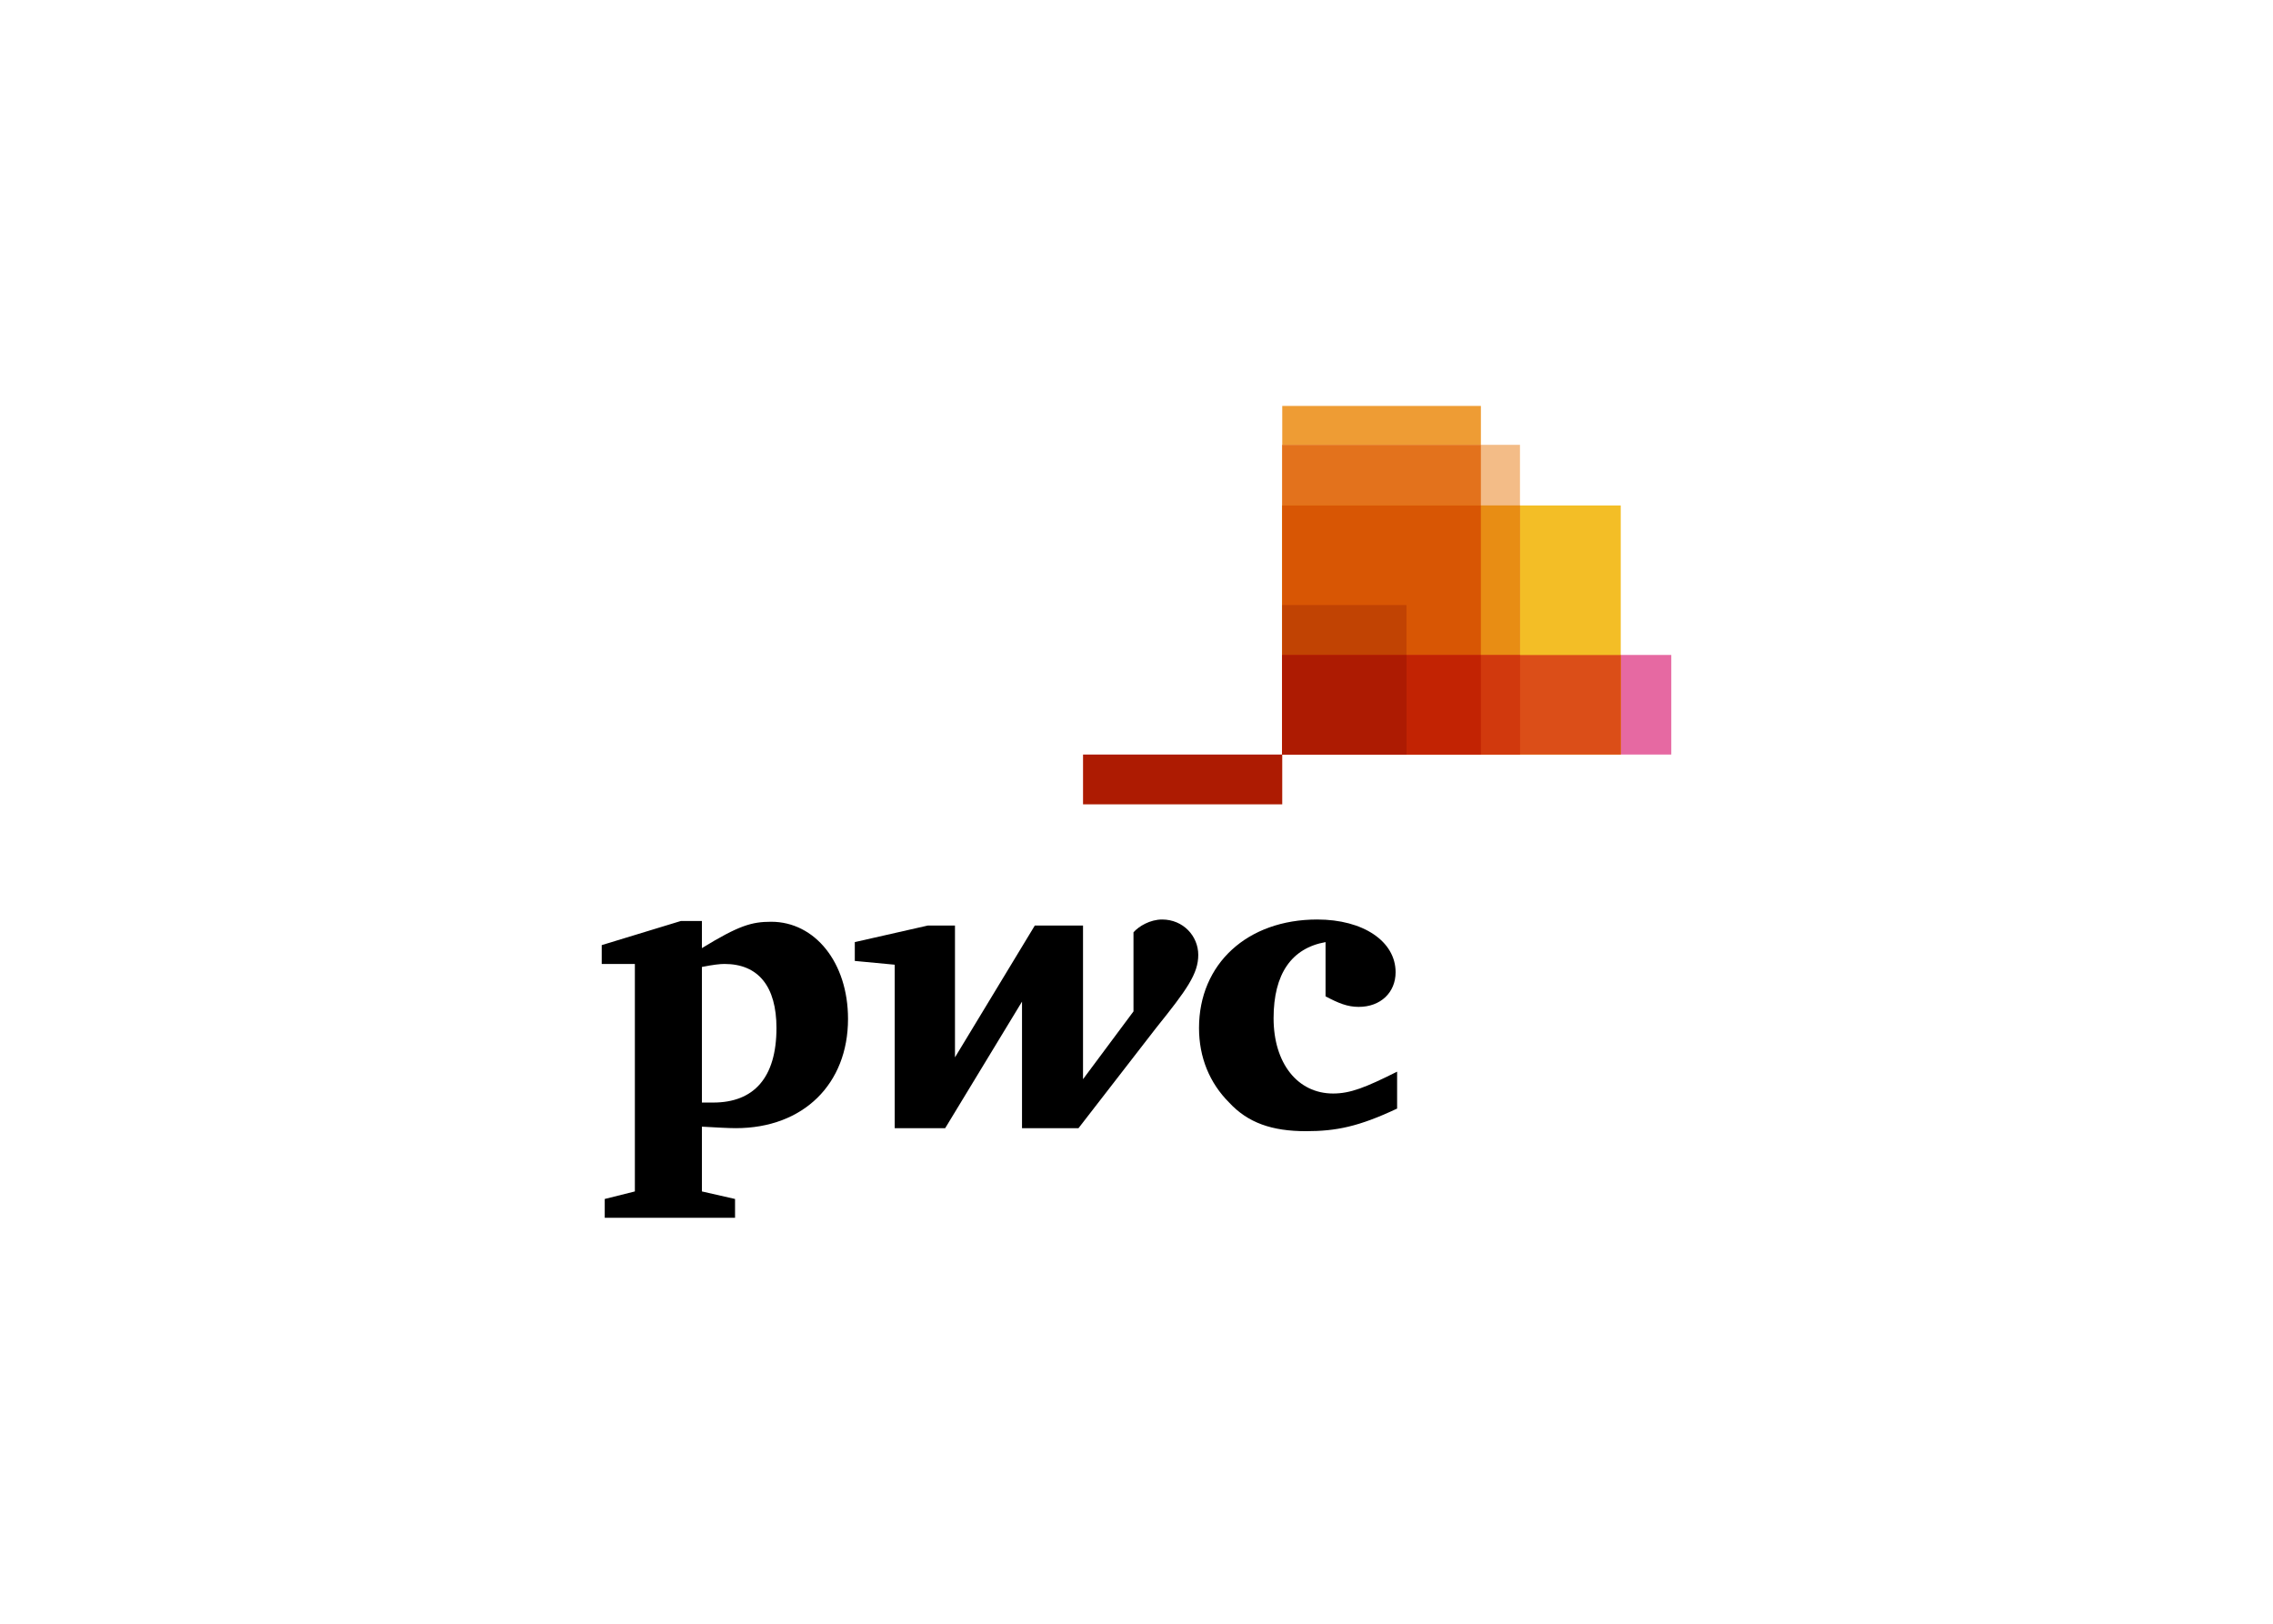
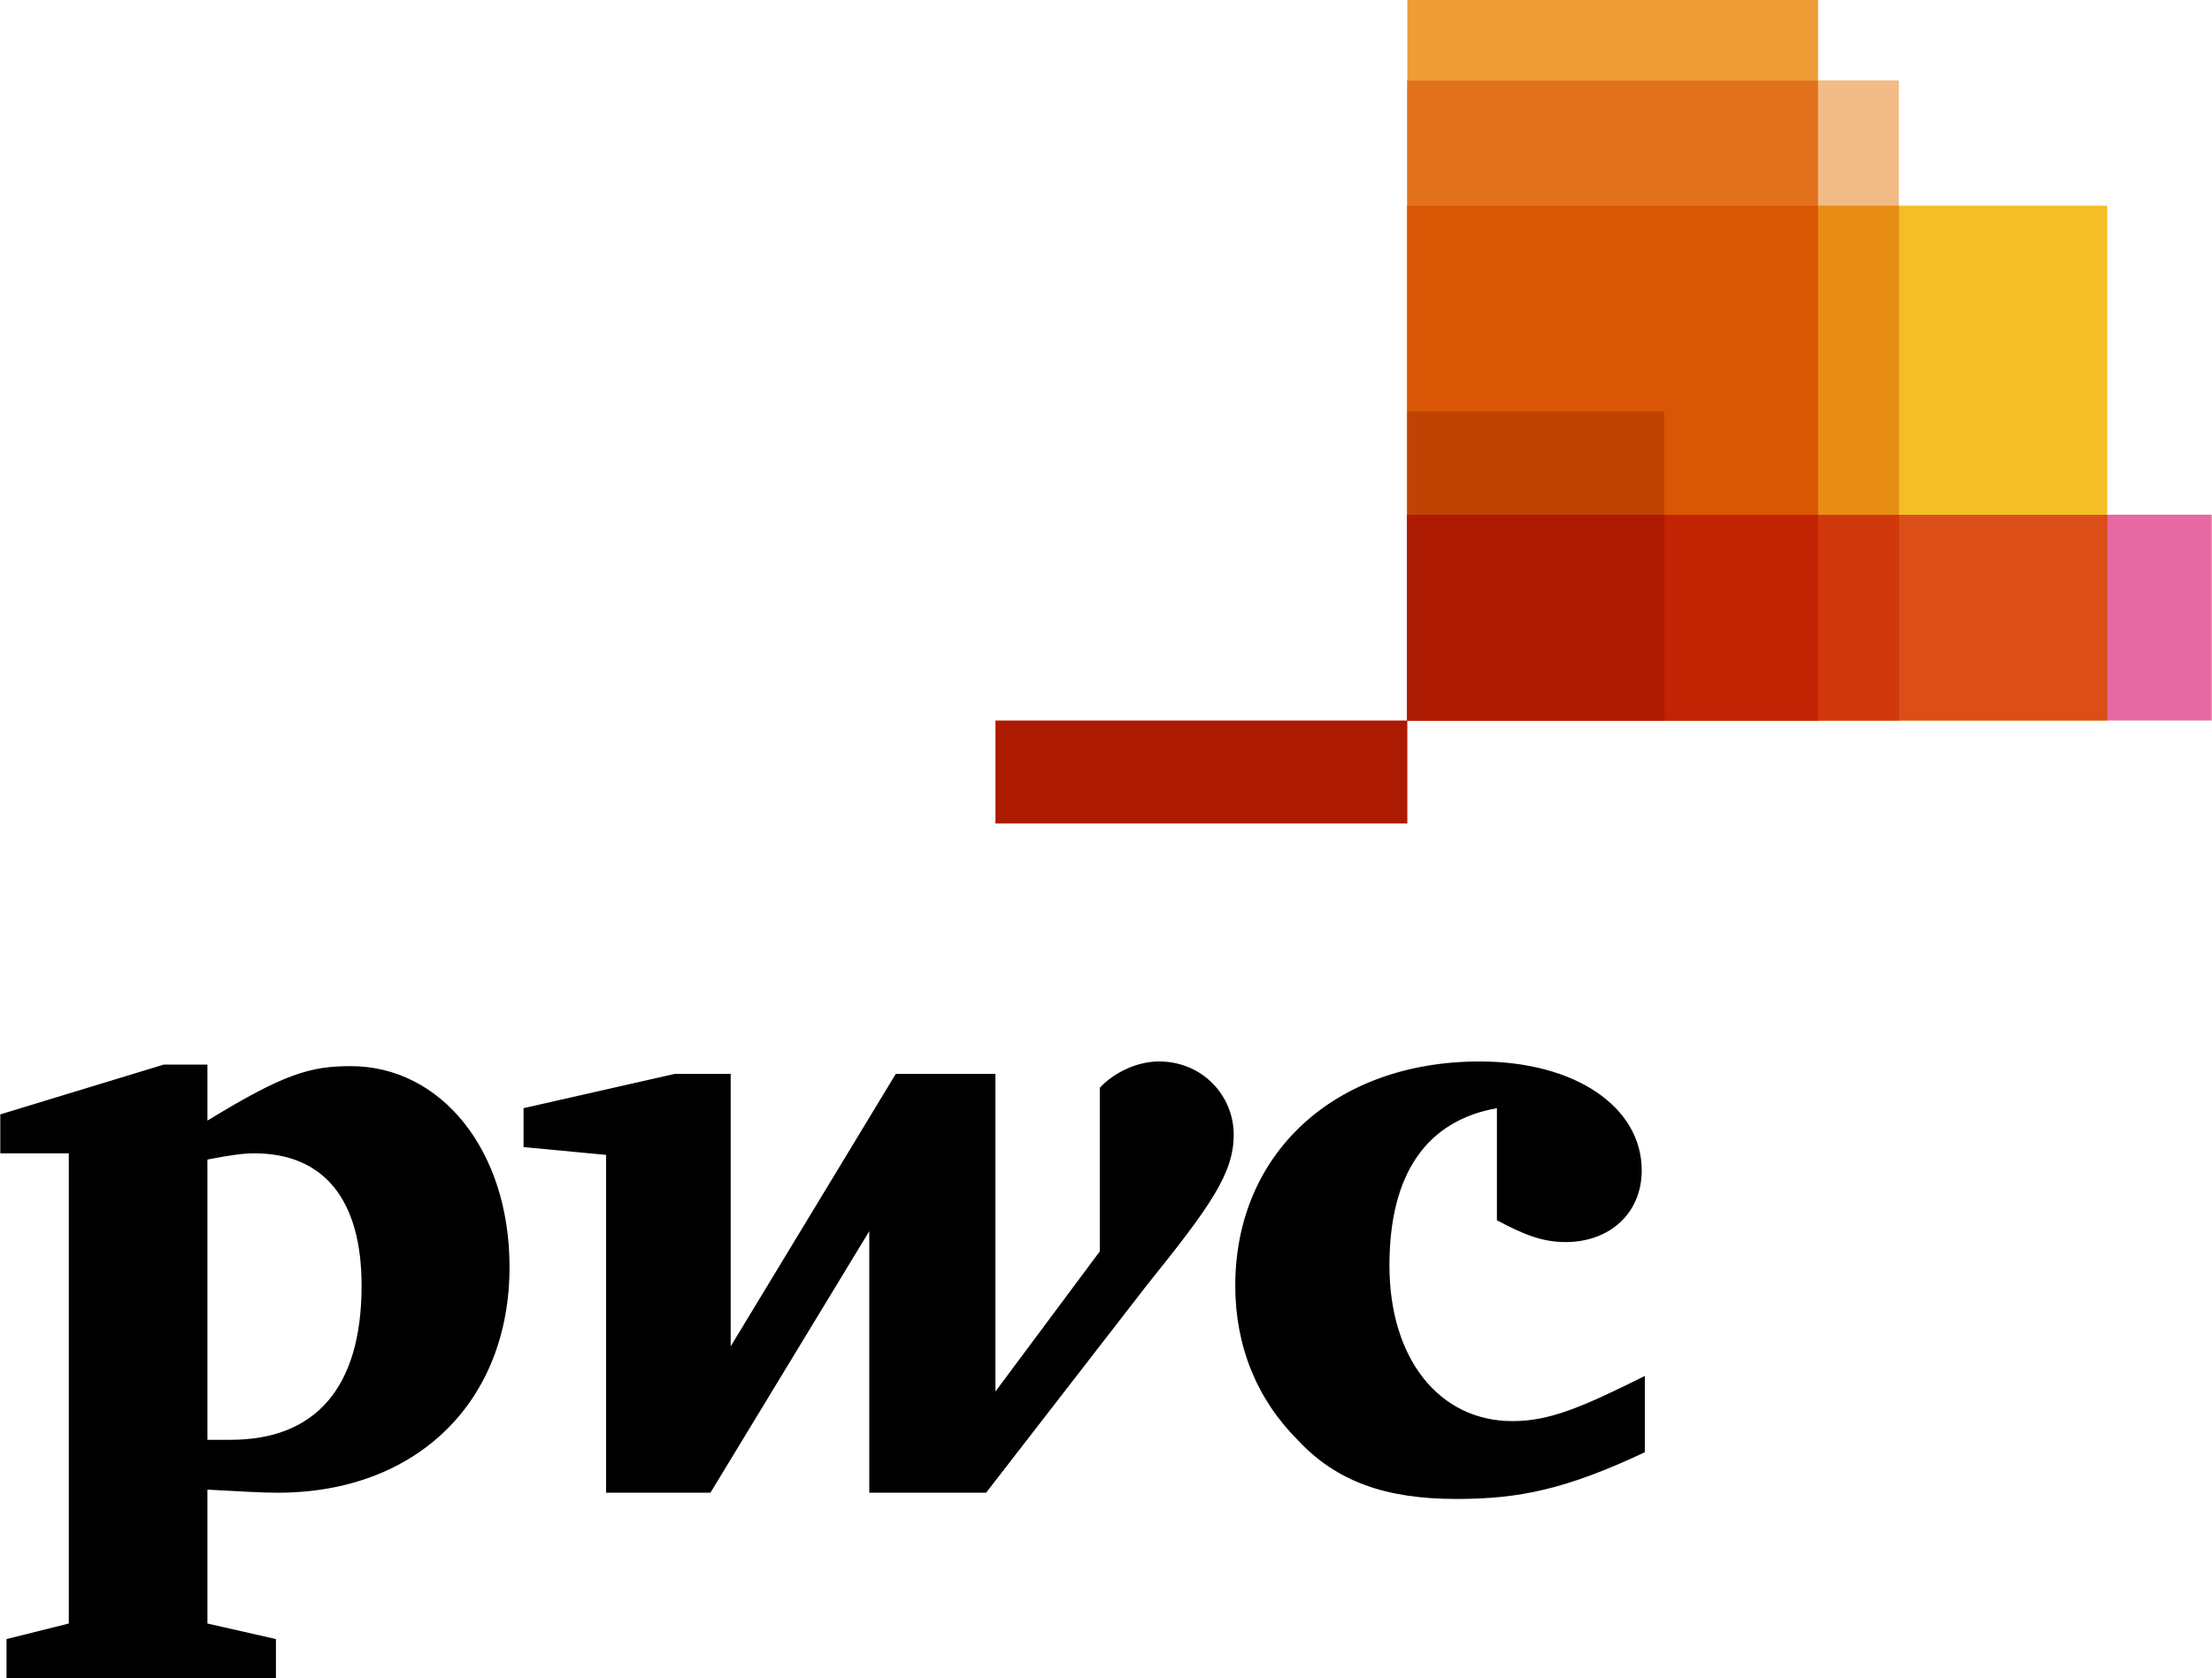
- <svg xmlns="http://www.w3.org/2000/svg" clip-rule="evenodd" fill-rule="evenodd" stroke-linejoin="round" stroke-miterlimit="1.414" viewBox="0 0 560 400">
-   <g fill-rule="nonzero">
-     <g stroke-width=".264">
-       <path d="m315.907 161.345h95.846v24.532h-95.846z" fill="#e669a2" />
-       <path d="m315.907 124.519h83.397v61.358h-83.397z" fill="#f3be26" />
-       <path d="m315.907 100h48.942v85.877h-48.942z" fill="#ee9c34" />
-       <path d="m315.907 109.583h58.571v76.295h-58.571z" fill="#f3bc87" />
-       <path d="m315.893 109.597h48.95v76.273h-48.95z" fill="#e3721c" />
-       <path d="m266.829 185.877h49.077v12.268h-49.077z" fill="#ad1b02" />
-       <path d="m315.893 124.506h58.612v61.363h-58.612z" fill="#e88d14" />
-       <path d="m315.893 124.506h48.95v61.363h-48.95z" fill="#d85604" />
-       <path d="m315.907 149.049h30.606v36.828h-30.606z" fill="#c14303" />
-       <path d="m315.893 161.363h83.439v24.507h-83.439z" fill="#db4e18" />
-       <path d="m315.893 161.363h58.612v24.507h-58.612z" fill="#d1390d" />
-       <path d="m315.893 161.363h48.95v24.507h-48.95z" fill="#c22303" />
-       <path d="m315.893 161.363h30.65v24.507h-30.65z" fill="#ad1b02" />
-     </g>
-     <g transform="matrix(.263506 0 0 .263506 114.3867 185.3211)">
-       <path d="m805.259 177.456c-31.69 5.634-48.591 29.578-48.591 71.127 0 42.254 22.535 70.423 55.634 70.423 16.197 0 30.281-5.634 59.859-20.423v34.507c-35.916 16.902-57.042 21.127-85.211 21.127-31.691 0-54.226-7.747-71.831-26.761-18.31-18.309-28.169-42.253-28.169-69.718 0-59.859 45.07-101.408 110.563-101.408 42.958 0 73.239 20.422 73.239 49.295 0 19.014-14.084 32.395-34.507 32.395-10.563 0-19.014-3.521-30.986-9.859" />
-       <path d="m646.809 257.738c28.873-35.915 39.436-50.704 39.436-68.31 0-17.605-14.084-33.098-33.802-33.098-11.268 0-21.831 6.338-26.761 11.971v73.944l-47.183 63.38v-143.662h-45.071l-74.647 123.24v-123.24h-25.353l-68.309 15.493v17.606l37.324 3.521v152.817h47.183l71.831-118.31v118.31h52.817" />
-       <path d="m222.161 327.456h10.563c38.028 0 59.155-23.239 59.155-69.718 0-38.732-16.901-59.859-48.591-59.859-4.226 0-10.564.704-21.127 2.817zm0 83.099 30.986 7.042v17.606h-121.831v-17.606l28.169-7.042v-212.676h-30.986v-17.606l73.944-22.535h19.718v25.352c34.507-21.127 46.479-24.648 64.789-24.648 40.845 0 71.831 38.028 71.831 90.845 0 60.564-41.55 102.113-104.93 102.113-7.042 0-19.014-.704-31.69-1.408" />
-     </g>
-   </g>
+ <svg xmlns="http://www.w3.org/2000/svg" width="2500" height="1897" viewBox="0 0 1000 758.994">
+   <path fill="#E669A2" d="M1000 325.903H636.264v-93.1H1000v93.1z" />
+   <path fill="#F3BE26" d="M952.755 325.903H636.264V93.051h316.491v232.852z" />
+   <path fill="#EE9C34" d="M821.998 325.903H636.264V0h185.734v325.903z" />
+   <path fill="#F3BC87" d="M858.538 325.903H636.264V36.365h222.274v289.538z" />
+   <path fill="#E3721C" d="M636.213 36.42v289.453h185.765V36.42H636.213z" />
+   <path fill="#AD1B02" d="M450.016 325.903h186.248v46.555H450.016v-46.555z" />
+   <path fill="#E88D14" d="M636.213 93v232.873h222.432V93H636.213z" />
+   <path fill="#D85604" d="M636.213 93v232.873h185.765V93H636.213z" />
+   <path fill="#C14303" d="M752.413 325.903H636.264V186.142h116.149v139.761z" />
+   <path fill="#DB4E18" d="M636.213 232.869v93.004h316.649v-93.004H636.213z" />
+   <path fill="#D1390D" d="M636.213 232.869v93.004h222.432v-93.004H636.213z" />
+   <path fill="#C22303" d="M636.213 232.869v93.004h185.765v-93.004H636.213z" />
+   <path fill="#AD1B02" d="M636.213 232.869v93.004h116.315v-93.004H636.213z" />
+   <path d="M676.76 501.249c-31.689 5.634-48.59 29.577-48.59 71.126 0 42.254 22.534 70.423 55.633 70.423 16.197 0 30.281-5.634 59.858-20.423v34.508c-35.915 16.9-57.042 21.126-85.21 21.126-31.69 0-54.227-7.746-71.832-26.76-18.31-18.311-28.169-42.254-28.169-69.72 0-59.858 45.07-101.407 110.563-101.407 42.958 0 73.24 20.423 73.24 49.296 0 19.014-14.086 32.395-34.508 32.395-10.563 0-19.015-3.521-30.986-9.86M518.31 581.53c28.873-35.915 39.437-50.704 39.437-68.31s-14.085-33.1-33.803-33.1c-11.268 0-21.83 6.339-26.76 11.973v73.943L450 629.416V485.756h-45.07l-74.649 123.24v-123.24h-25.353l-68.31 15.494v17.605l37.324 3.52v152.818h47.183l71.831-118.31v118.31h52.817M93.662 651.249h10.563c38.027 0 59.154-23.24 59.154-69.72 0-38.731-16.9-59.858-48.592-59.858-4.225 0-10.563.704-21.126 2.817v126.76h.001zm0 83.098l30.985 7.042v17.605H2.817v-17.605l28.168-7.042V521.67H0v-17.605l73.943-22.535h19.72v25.353c34.506-21.127 46.478-24.648 64.787-24.648 40.846 0 71.831 38.028 71.831 90.846 0 60.563-41.549 102.112-104.93 102.112-7.042 0-19.014-.704-31.689-1.408" />
</svg>
